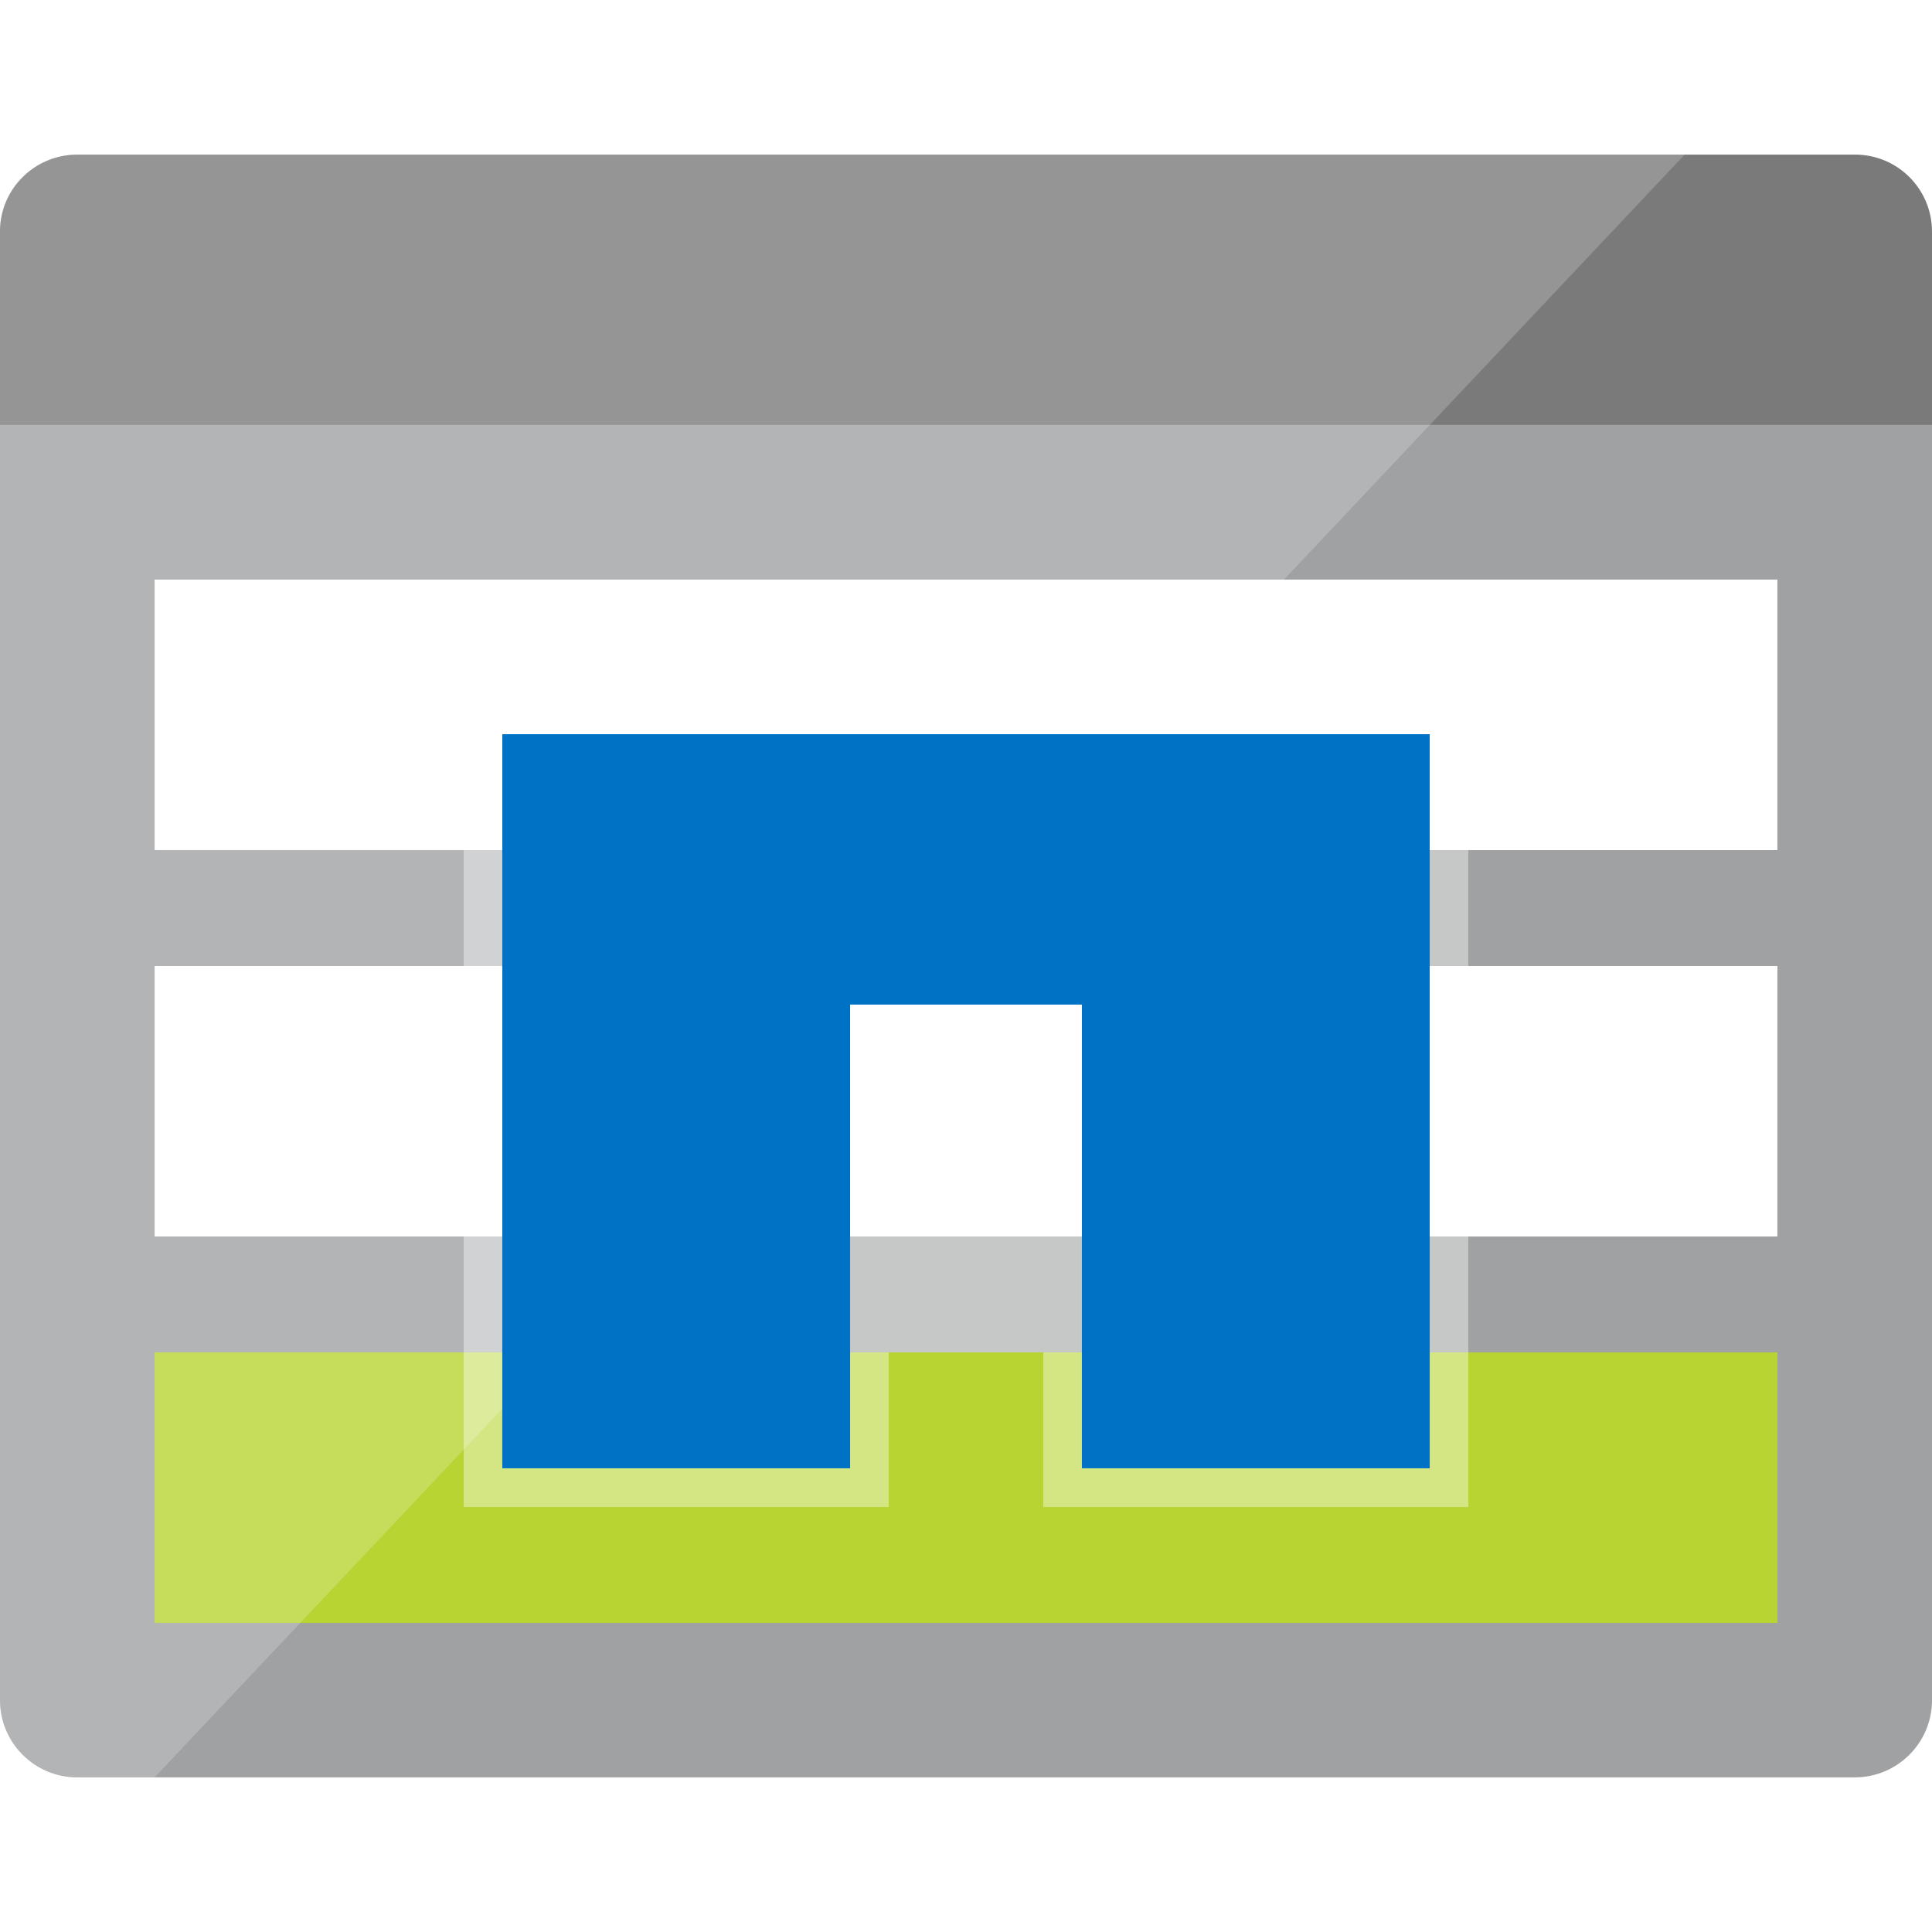
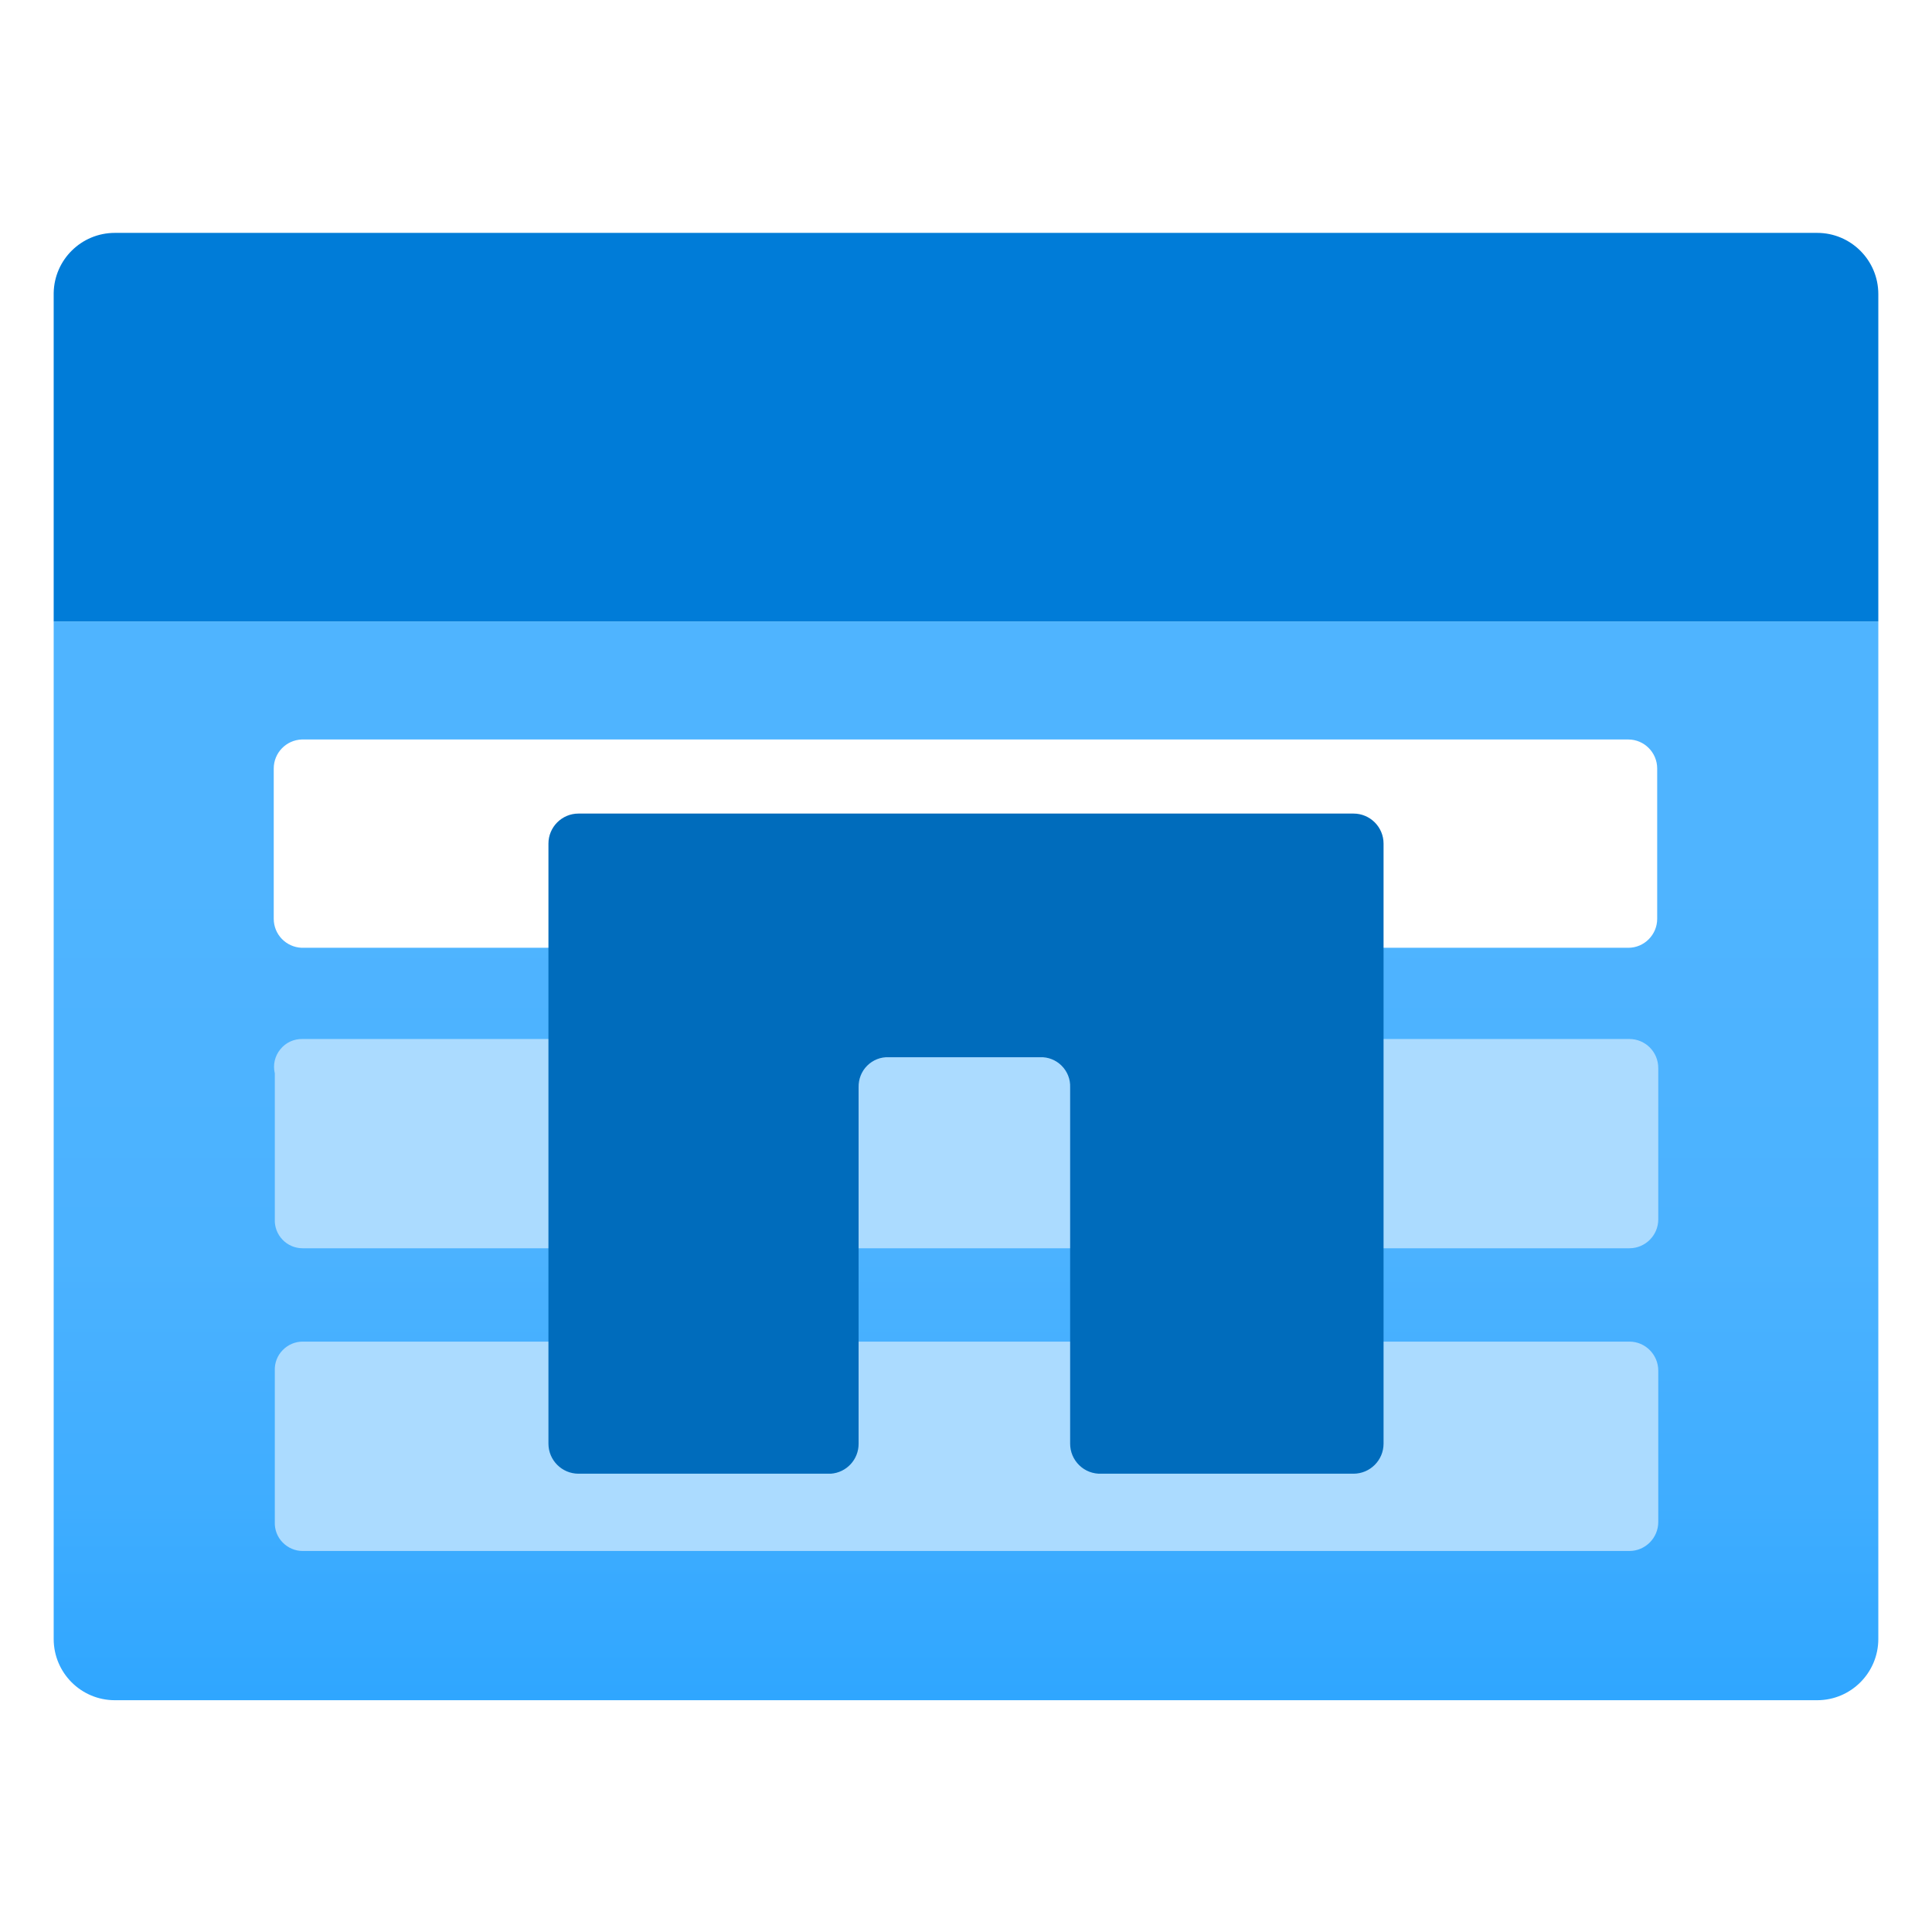
- <svg xmlns="http://www.w3.org/2000/svg" xmlns:xlink="http://www.w3.org/1999/xlink" width="70pt" height="70pt" viewBox="0 0 70 70" version="1.1">
+ <svg xmlns="http://www.w3.org/2000/svg" width="70pt" height="70pt" viewBox="0 0 70 70" version="1.1">
  <defs>
-     <filter id="alpha" filterUnits="objectBoundingBox" x="0%" y="0%" width="100%" height="100%">
-       <feColorMatrix type="matrix" in="SourceGraphic" values="0 0 0 0 1 0 0 0 0 1 0 0 0 0 1 0 0 0 1 0" />
-     </filter>
-     <mask id="mask0">
-       <g filter="url(#alpha)">
-         <rect x="0" y="0" width="70" height="70" style="fill:rgb(0%,0%,0%);fill-opacity:0.2;stroke:none;" />
-       </g>
-     </mask>
-     <clipPath id="clip1">
-       <rect x="0" y="0" width="70" height="70" />
-     </clipPath>
-     <g id="surface5" clip-path="url(#clip1)">
-       <path style=" stroke:none;fill-rule:nonzero;fill:rgb(100%,100%,100%);fill-opacity:1;" d="M 61.039 5.602 L 2.781 5.602 C 1.246 5.602 0 6.848 0 8.383 L 0 61.602 C 0 63.145 1.254 64.398 2.801 64.398 L 5.602 64.398 Z M 61.039 5.602 " />
-     </g>
-     <mask id="mask1">
-       <g filter="url(#alpha)">
-         <rect x="0" y="0" width="70" height="70" style="fill:rgb(0%,0%,0%);fill-opacity:0.4;stroke:none;" />
-       </g>
-     </mask>
-     <clipPath id="clip2">
-       <rect x="0" y="0" width="70" height="70" />
-     </clipPath>
-     <g id="surface8" clip-path="url(#clip2)">
-       <path style=" stroke:none;fill-rule:nonzero;fill:rgb(100%,100%,100%);fill-opacity:1;" d="M 16.801 30.801 L 16.801 54.602 L 32.199 54.602 L 32.199 49 L 37.801 49 L 37.801 54.602 L 53.199 54.602 L 53.199 30.801 Z M 16.801 30.801 " />
-     </g>
+     <linearGradient id="linear0" gradientUnits="userSpaceOnUse" x1="9" y1="15.83" x2="9" y2="5.79" gradientTransform="matrix(3.888889,0,0,3.888889,0,0)">
+       <stop offset="0" style="stop-color:rgb(47,166,255);stop-opacity:1;" />
+       <stop offset="0.18" style="stop-color:rgb(63,173,255);stop-opacity:1;" />
+       <stop offset="0.41" style="stop-color:rgb(75,178,255);stop-opacity:1;" />
+       <stop offset="0.78" style="stop-color:rgb(79,180,255);stop-opacity:1;" />
+     </linearGradient>
  </defs>
  <g id="surface1">
-     <path style=" stroke:none;fill-rule:nonzero;fill:rgb(62.745%,63.137%,63.529%);fill-opacity:1;" d="M 2.801 64.398 L 67.199 64.398 C 68.746 64.398 70 63.145 70 61.602 L 70 15.398 L 0 15.398 L 0 61.602 C 0 63.145 1.254 64.398 2.801 64.398 Z M 2.801 64.398 " />
-     <path style=" stroke:none;fill-rule:nonzero;fill:rgb(47.843%,47.843%,47.843%);fill-opacity:1;" d="M 0 8.383 L 0 15.398 L 70 15.398 L 70 8.383 C 69.996 6.84 68.742 5.594 67.199 5.602 L 2.801 5.602 C 1.254 5.602 0 6.848 0 8.383 Z M 0 8.383 " />
-     <path style=" stroke:none;fill-rule:nonzero;fill:rgb(100%,100%,100%);fill-opacity:1;" d="M 5.602 35 L 64.398 35 L 64.398 44.801 L 5.602 44.801 Z M 5.602 21 L 64.398 21 L 64.398 30.801 L 5.602 30.801 Z M 5.602 21 " />
-     <path style=" stroke:none;fill-rule:nonzero;fill:rgb(72.157%,83.137%,19.608%);fill-opacity:1;" d="M 5.602 49 L 64.398 49 L 64.398 58.801 L 5.602 58.801 Z M 5.602 49 " />
-     <use xlink:href="#surface5" mask="url(#mask0)" />
-     <use xlink:href="#surface8" mask="url(#mask1)" />
-     <path style=" stroke:none;fill-rule:nonzero;fill:rgb(0%,44.706%,77.647%);fill-opacity:1;" d="M 18.199 26.602 L 18.199 53.199 L 30.801 53.199 L 30.801 36.398 L 39.199 36.398 L 39.199 53.199 L 51.801 53.199 L 51.801 26.602 Z M 18.199 26.602 " />
+     <path style=" stroke:none;fill-rule:nonzero;fill:url(#linear0);" d="M 1.945 22.516 L 68.055 22.516 L 68.055 59.383 C 68.055 60.609 67.062 61.602 65.84 61.602 L 4.16 61.602 C 2.938 61.602 1.945 60.609 1.945 59.383 Z M 1.945 22.516 " />
+     <path style=" stroke:none;fill-rule:nonzero;fill:rgb(0,124,216);fill-opacity:1;" d="M 4.16 8.438 L 65.84 8.438 C 67.062 8.438 68.055 9.43 68.055 10.656 L 68.055 22.516 L 1.945 22.516 L 1.945 10.617 C 1.965 9.406 2.953 8.438 4.16 8.438 Z M 4.16 8.438 " />
+     <path style=" stroke:none;fill-rule:nonzero;fill:rgb(255,255,255);fill-opacity:1;" d="M 10.93 26.793 L 58.996 26.793 C 59.574 26.793 60.043 27.266 60.043 27.844 L 60.043 33.289 C 60.043 33.867 59.574 34.34 58.996 34.34 L 10.93 34.34 C 10.363 34.316 9.918 33.855 9.918 33.289 L 9.918 27.844 C 9.918 27.281 10.363 26.816 10.93 26.793 Z M 10.93 26.793 " />
+     <path style=" stroke:none;fill-rule:nonzero;fill:rgb(171,219,255);fill-opacity:1;" d="M 10.965 37.645 L 59.035 37.645 C 59.613 37.645 60.082 38.113 60.082 38.695 L 60.082 44.18 C 60.082 44.758 59.613 45.227 59.035 45.227 L 10.965 45.227 C 10.691 45.227 10.43 45.117 10.238 44.918 C 10.047 44.719 9.945 44.453 9.957 44.18 L 9.957 38.891 C 9.883 38.582 9.957 38.262 10.156 38.02 C 10.352 37.773 10.652 37.637 10.965 37.645 Z M 10.965 37.645 " />
+     <path style=" stroke:none;fill-rule:nonzero;fill:rgb(171,219,255);fill-opacity:1;" d="M 10.965 48.609 L 59.035 48.609 C 59.613 48.609 60.082 49.082 60.082 49.66 L 60.082 55.145 C 60.082 55.723 59.613 56.195 59.035 56.195 L 10.965 56.195 C 10.691 56.195 10.43 56.082 10.238 55.883 C 10.047 55.688 9.945 55.418 9.957 55.145 L 9.957 49.66 C 9.945 49.387 10.047 49.117 10.238 48.922 C 10.43 48.723 10.691 48.609 10.965 48.609 Z M 10.965 48.609 " />
+     <path style=" stroke:none;fill-rule:nonzero;fill:rgb(0,108,188);fill-opacity:1;" d="M 19.871 30.566 L 19.871 52.305 C 19.871 52.906 20.359 53.395 20.961 53.395 L 30.102 53.395 C 30.672 53.355 31.113 52.879 31.109 52.305 L 31.109 39.395 C 31.102 39.102 31.211 38.82 31.418 38.613 C 31.625 38.406 31.906 38.293 32.199 38.305 L 37.684 38.305 C 37.977 38.293 38.258 38.406 38.465 38.613 C 38.672 38.82 38.785 39.102 38.773 39.395 L 38.773 52.305 C 38.773 52.602 38.891 52.883 39.105 53.09 C 39.316 53.297 39.605 53.406 39.898 53.395 L 49.039 53.395 C 49.641 53.395 50.129 52.906 50.129 52.305 L 50.129 30.566 C 50.129 29.965 49.641 29.477 49.039 29.477 L 20.961 29.477 C 20.359 29.477 19.871 29.965 19.871 30.566 Z M 19.871 30.566 " />
  </g>
</svg>
